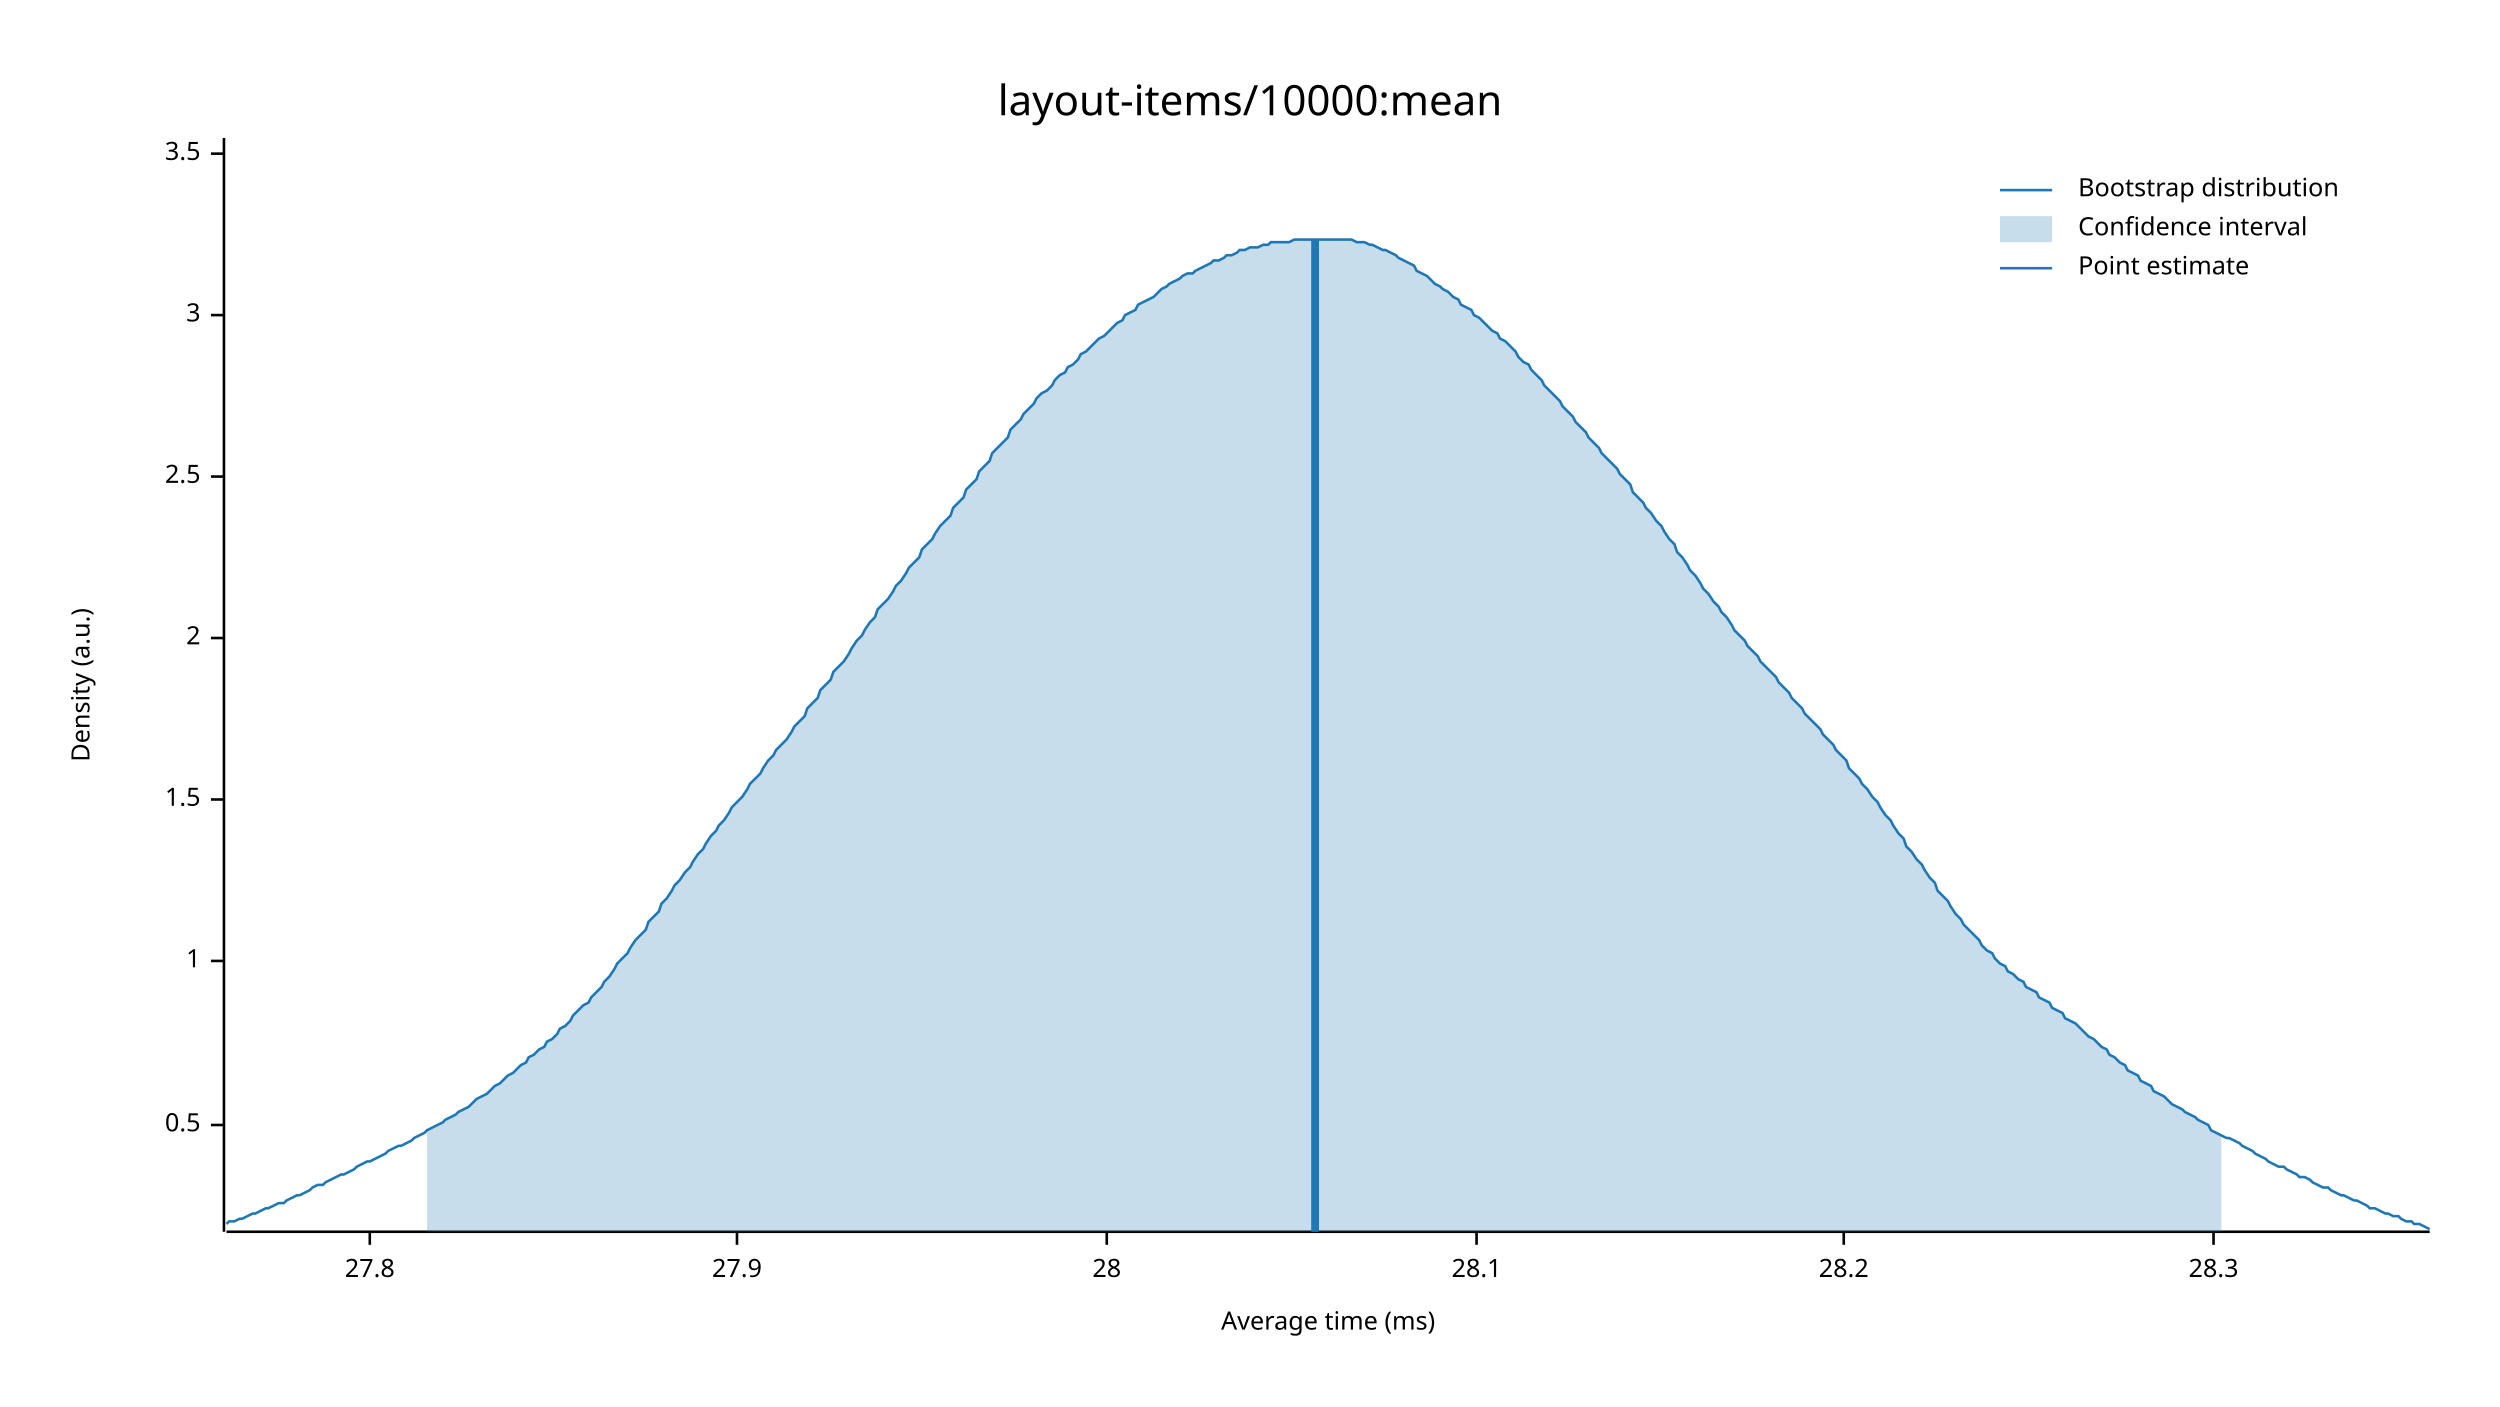
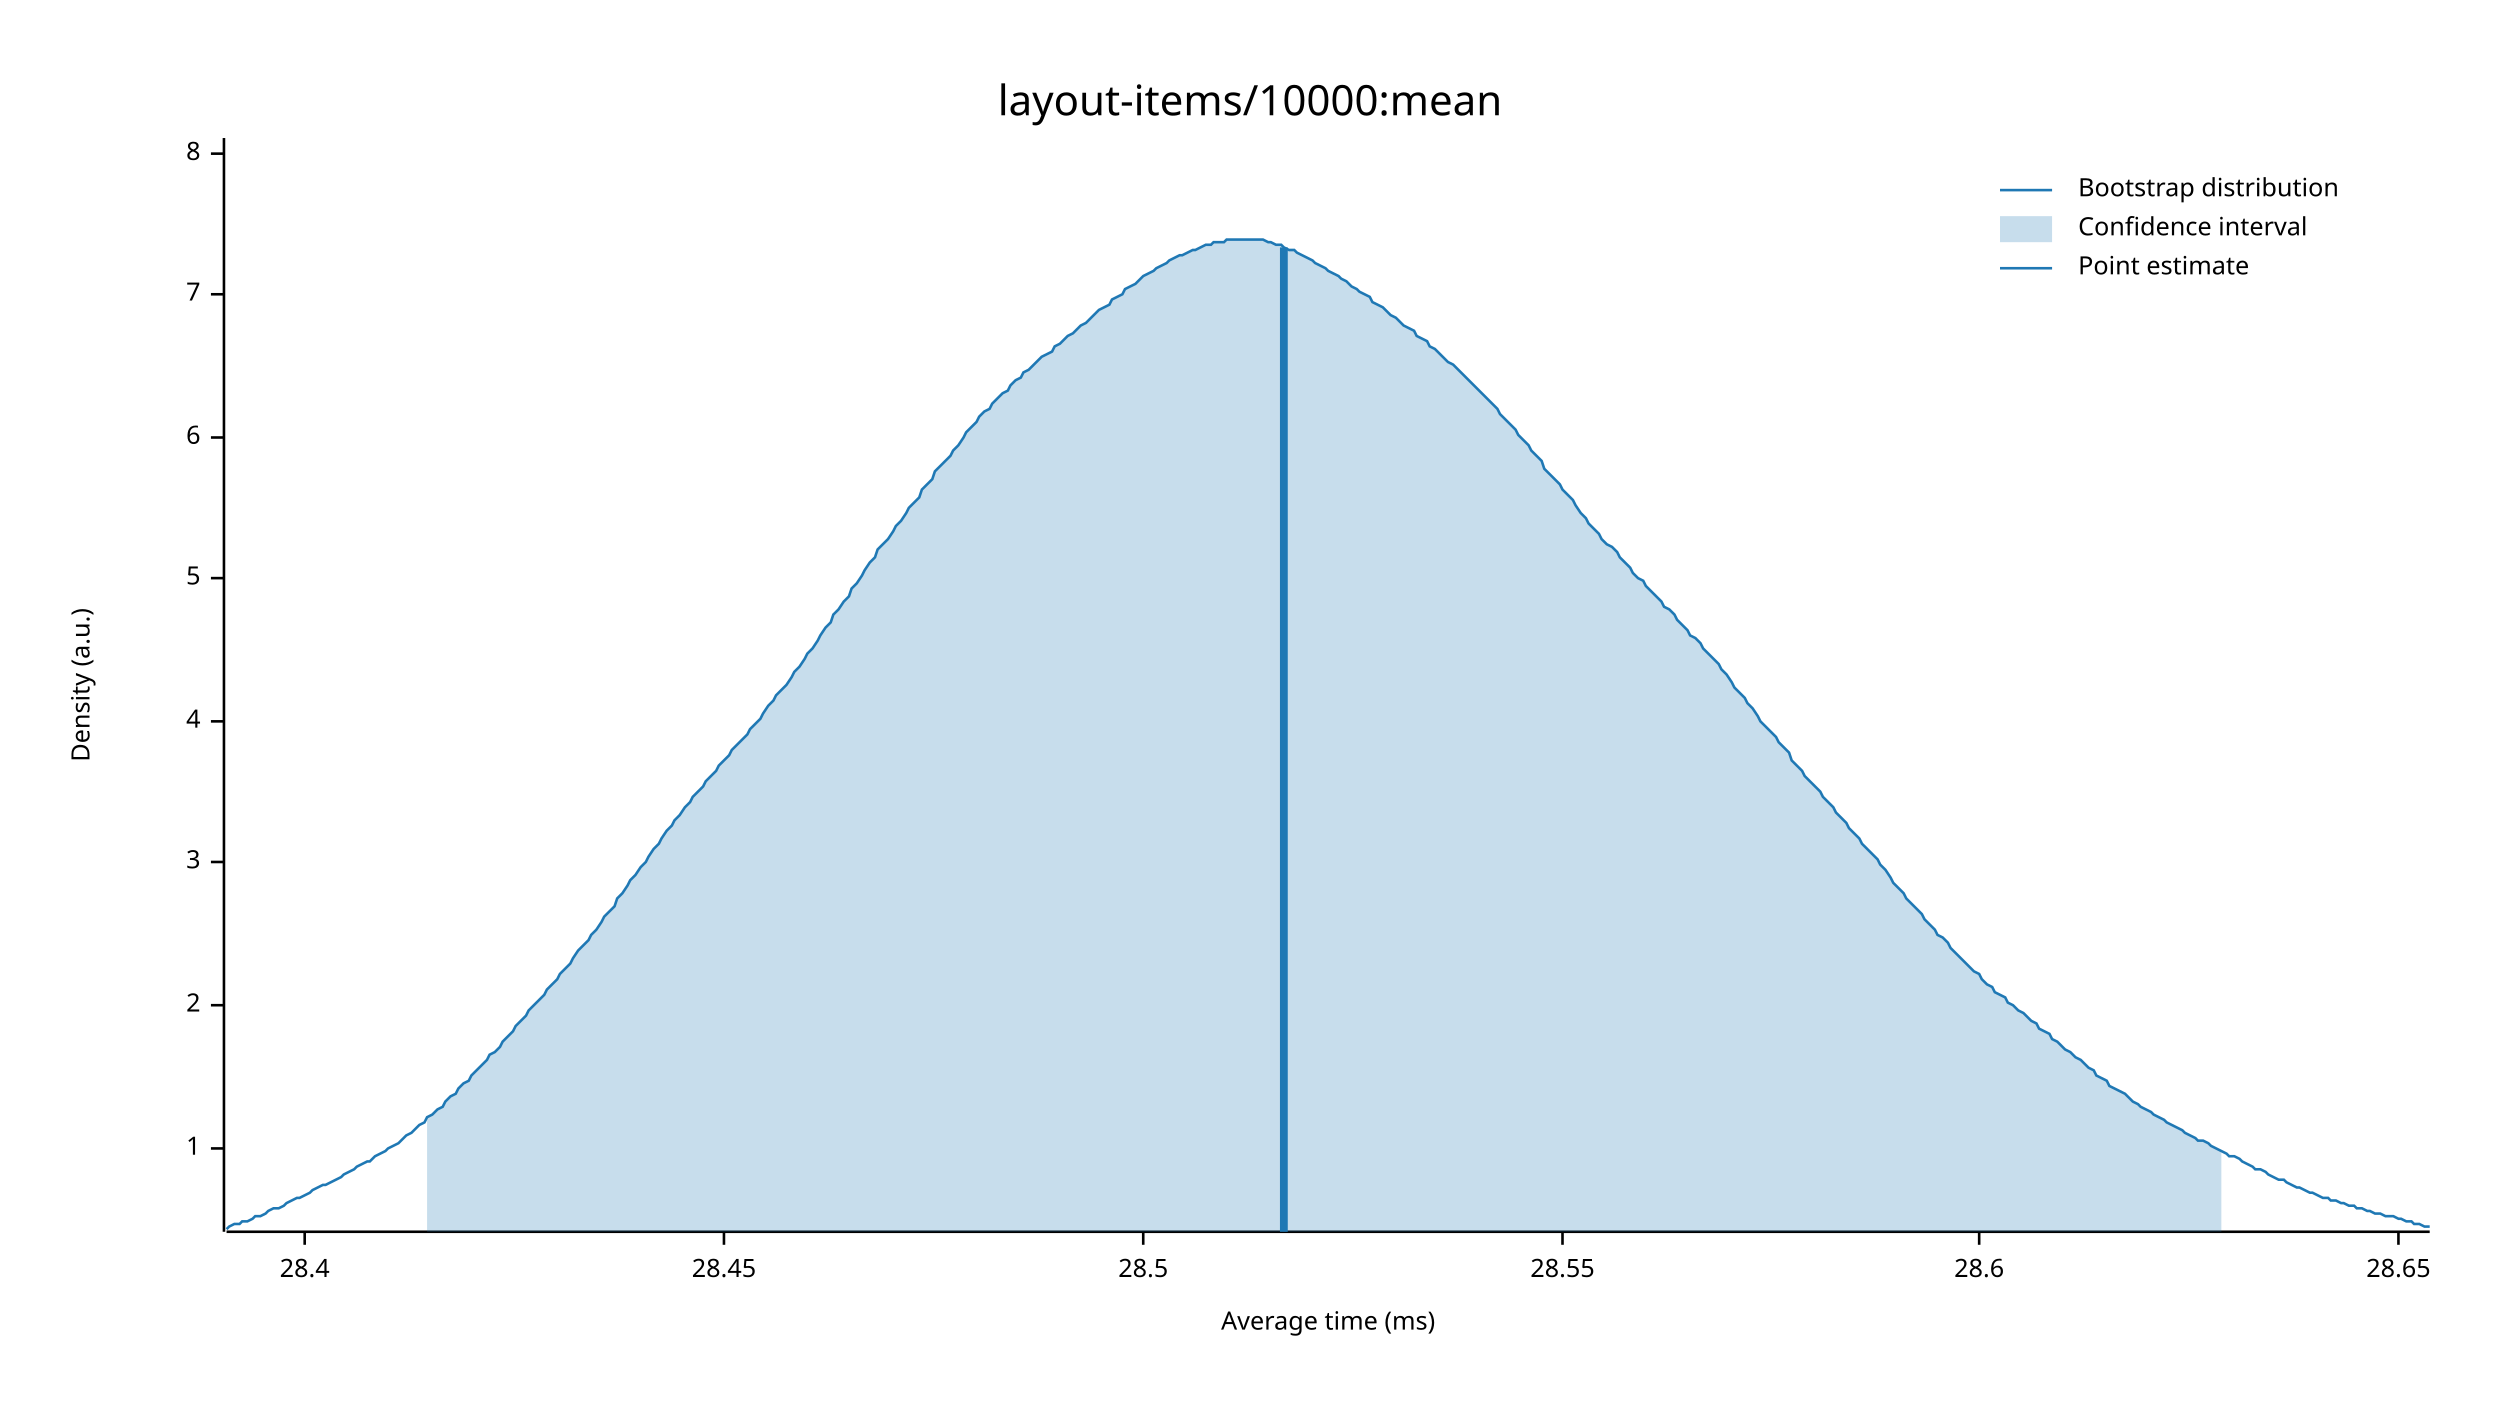
<svg xmlns="http://www.w3.org/2000/svg" style="background-color: white;" width="960" height="540" viewBox="0 0 960 540">
  <text x="480" y="32" dy="0.76em" text-anchor="middle" font-family="sans-serif" font-size="16.129" opacity="1" fill="#000000">
layout-items/10000:mean
</text>
  <text x="27" y="263" dy="0.76em" text-anchor="middle" font-family="sans-serif" font-size="9.677" opacity="1" fill="#000000" transform="rotate(270, 27, 263)">
Density (a.u.)
</text>
  <text x="510" y="513" dy="-0.5ex" text-anchor="middle" font-family="sans-serif" font-size="9.677" opacity="1" fill="#000000">
Average time (ms)
</text>
  <polyline fill="none" opacity="1" stroke="#000000" stroke-width="1" points="86,53 86,473 " />
-   <text x="77" y="432" dy="0.5ex" text-anchor="end" font-family="sans-serif" font-size="9.677" opacity="1" fill="#000000">
- 0.5
- </text>
-   <polyline fill="none" opacity="1" stroke="#000000" stroke-width="1" points="81,432 86,432 " />
-   <text x="77" y="369" dy="0.5ex" text-anchor="end" font-family="sans-serif" font-size="9.677" opacity="1" fill="#000000">
+   <text x="77" y="441" dy="0.5ex" text-anchor="end" font-family="sans-serif" font-size="9.677" opacity="1" fill="#000000">
1
</text>
-   <polyline fill="none" opacity="1" stroke="#000000" stroke-width="1" points="81,369 86,369 " />
-   <text x="77" y="307" dy="0.5ex" text-anchor="end" font-family="sans-serif" font-size="9.677" opacity="1" fill="#000000">
- 1.5
- </text>
-   <polyline fill="none" opacity="1" stroke="#000000" stroke-width="1" points="81,307 86,307 " />
-   <text x="77" y="245" dy="0.5ex" text-anchor="end" font-family="sans-serif" font-size="9.677" opacity="1" fill="#000000">
+   <polyline fill="none" opacity="1" stroke="#000000" stroke-width="1" points="81,441 86,441 " />
+   <text x="77" y="386" dy="0.5ex" text-anchor="end" font-family="sans-serif" font-size="9.677" opacity="1" fill="#000000">
2
</text>
-   <polyline fill="none" opacity="1" stroke="#000000" stroke-width="1" points="81,245 86,245 " />
-   <text x="77" y="183" dy="0.5ex" text-anchor="end" font-family="sans-serif" font-size="9.677" opacity="1" fill="#000000">
- 2.5
- </text>
-   <polyline fill="none" opacity="1" stroke="#000000" stroke-width="1" points="81,183 86,183 " />
-   <text x="77" y="121" dy="0.5ex" text-anchor="end" font-family="sans-serif" font-size="9.677" opacity="1" fill="#000000">
+   <polyline fill="none" opacity="1" stroke="#000000" stroke-width="1" points="81,386 86,386 " />
+   <text x="77" y="331" dy="0.5ex" text-anchor="end" font-family="sans-serif" font-size="9.677" opacity="1" fill="#000000">
3
</text>
-   <polyline fill="none" opacity="1" stroke="#000000" stroke-width="1" points="81,121 86,121 " />
+   <polyline fill="none" opacity="1" stroke="#000000" stroke-width="1" points="81,331 86,331 " />
+   <text x="77" y="277" dy="0.5ex" text-anchor="end" font-family="sans-serif" font-size="9.677" opacity="1" fill="#000000">
+ 4
+ </text>
+   <polyline fill="none" opacity="1" stroke="#000000" stroke-width="1" points="81,277 86,277 " />
+   <text x="77" y="222" dy="0.5ex" text-anchor="end" font-family="sans-serif" font-size="9.677" opacity="1" fill="#000000">
+ 5
+ </text>
+   <polyline fill="none" opacity="1" stroke="#000000" stroke-width="1" points="81,222 86,222 " />
+   <text x="77" y="168" dy="0.5ex" text-anchor="end" font-family="sans-serif" font-size="9.677" opacity="1" fill="#000000">
+ 6
+ </text>
+   <polyline fill="none" opacity="1" stroke="#000000" stroke-width="1" points="81,168 86,168 " />
+   <text x="77" y="113" dy="0.5ex" text-anchor="end" font-family="sans-serif" font-size="9.677" opacity="1" fill="#000000">
+ 7
+ </text>
+   <polyline fill="none" opacity="1" stroke="#000000" stroke-width="1" points="81,113 86,113 " />
  <text x="77" y="59" dy="0.5ex" text-anchor="end" font-family="sans-serif" font-size="9.677" opacity="1" fill="#000000">
- 3.5
+ 8
</text>
  <polyline fill="none" opacity="1" stroke="#000000" stroke-width="1" points="81,59 86,59 " />
  <polyline fill="none" opacity="1" stroke="#000000" stroke-width="1" points="87,473 933,473 " />
-   <text x="142" y="483" dy="0.76em" text-anchor="middle" font-family="sans-serif" font-size="9.677" opacity="1" fill="#000000">
- 27.8
+   <text x="117" y="483" dy="0.76em" text-anchor="middle" font-family="sans-serif" font-size="9.677" opacity="1" fill="#000000">
+ 28.4
</text>
-   <polyline fill="none" opacity="1" stroke="#000000" stroke-width="1" points="142,473 142,478 " />
-   <text x="283" y="483" dy="0.76em" text-anchor="middle" font-family="sans-serif" font-size="9.677" opacity="1" fill="#000000">
- 27.9
+   <polyline fill="none" opacity="1" stroke="#000000" stroke-width="1" points="117,473 117,478 " />
+   <text x="278" y="483" dy="0.76em" text-anchor="middle" font-family="sans-serif" font-size="9.677" opacity="1" fill="#000000">
+ 28.45
</text>
-   <polyline fill="none" opacity="1" stroke="#000000" stroke-width="1" points="283,473 283,478 " />
-   <text x="425" y="483" dy="0.76em" text-anchor="middle" font-family="sans-serif" font-size="9.677" opacity="1" fill="#000000">
- 28
+   <polyline fill="none" opacity="1" stroke="#000000" stroke-width="1" points="278,473 278,478 " />
+   <text x="439" y="483" dy="0.76em" text-anchor="middle" font-family="sans-serif" font-size="9.677" opacity="1" fill="#000000">
+ 28.5
</text>
-   <polyline fill="none" opacity="1" stroke="#000000" stroke-width="1" points="425,473 425,478 " />
-   <text x="567" y="483" dy="0.76em" text-anchor="middle" font-family="sans-serif" font-size="9.677" opacity="1" fill="#000000">
- 28.1
+   <polyline fill="none" opacity="1" stroke="#000000" stroke-width="1" points="439,473 439,478 " />
+   <text x="600" y="483" dy="0.76em" text-anchor="middle" font-family="sans-serif" font-size="9.677" opacity="1" fill="#000000">
+ 28.55
</text>
-   <polyline fill="none" opacity="1" stroke="#000000" stroke-width="1" points="567,473 567,478 " />
-   <text x="708" y="483" dy="0.76em" text-anchor="middle" font-family="sans-serif" font-size="9.677" opacity="1" fill="#000000">
- 28.2
+   <polyline fill="none" opacity="1" stroke="#000000" stroke-width="1" points="600,473 600,478 " />
+   <text x="760" y="483" dy="0.76em" text-anchor="middle" font-family="sans-serif" font-size="9.677" opacity="1" fill="#000000">
+ 28.6
</text>
-   <polyline fill="none" opacity="1" stroke="#000000" stroke-width="1" points="708,473 708,478 " />
-   <text x="850" y="483" dy="0.76em" text-anchor="middle" font-family="sans-serif" font-size="9.677" opacity="1" fill="#000000">
- 28.3
+   <polyline fill="none" opacity="1" stroke="#000000" stroke-width="1" points="760,473 760,478 " />
+   <text x="921" y="483" dy="0.76em" text-anchor="middle" font-family="sans-serif" font-size="9.677" opacity="1" fill="#000000">
+ 28.65
</text>
-   <polyline fill="none" opacity="1" stroke="#000000" stroke-width="1" points="850,473 850,478 " />
-   <polyline fill="none" opacity="1" stroke="#1F78B4" stroke-width="1" points="87,470 88,469 90,469 92,468 93,468 95,467 97,466 98,466 100,465 102,464 103,464 105,463 107,462 109,462 110,461 112,460 114,459 115,459 117,458 119,457 120,456 122,455 124,455 125,454 127,453 129,452 131,451 132,451 134,450 136,449 137,448 139,447 141,446 142,446 144,445 146,444 148,443 149,442 151,441 153,440 154,440 156,439 158,438 159,437 161,436 163,435 164,434 166,433 168,432 170,431 171,430 173,429 175,428 176,427 178,426 180,425 181,424 183,422 185,421 187,420 188,419 190,417 192,416 193,415 195,413 197,412 198,411 200,409 202,408 203,406 205,405 207,403 209,402 210,400 212,399 214,397 215,395 217,394 219,392 220,390 222,388 224,386 226,385 227,383 229,381 231,379 232,377 234,375 236,372 237,370 239,368 241,366 242,364 244,361 246,359 248,357 249,354 251,352 253,350 254,347 256,345 258,342 259,340 261,338 263,335 265,333 266,331 268,328 270,326 271,324 273,321 275,319 276,317 278,315 280,312 281,310 283,308 285,306 287,303 288,301 290,299 292,297 293,295 295,292 297,290 298,288 300,286 302,284 304,281 305,279 307,277 309,275 310,272 312,270 314,268 315,265 317,263 319,261 320,258 322,256 324,254 326,251 327,249 329,246 331,244 332,242 334,239 336,237 337,234 339,232 341,230 343,227 344,225 346,223 348,220 349,218 351,216 353,214 354,211 356,209 358,207 359,205 361,202 363,200 365,198 366,195 368,193 370,191 371,188 373,186 375,184 376,181 378,179 380,177 381,174 383,172 385,170 387,168 388,165 390,163 392,161 393,159 395,157 397,155 398,153 400,151 402,150 404,148 405,146 407,144 409,143 410,141 412,140 414,138 415,136 417,135 419,133 420,132 422,130 424,129 426,127 427,126 429,124 431,123 432,121 434,120 436,119 437,117 439,116 441,115 443,114 444,113 446,111 448,110 449,109 451,108 453,107 454,106 456,105 458,105 459,104 461,103 463,102 465,101 466,100 468,100 470,99 471,98 473,98 475,97 476,96 478,96 480,95 482,95 483,95 485,94 487,94 488,93 490,93 492,93 493,93 495,93 497,92 498,92 500,92 502,92 504,92 505,92 507,92 509,92 510,92 512,92 514,92 515,92 517,92 519,92 521,93 522,93 524,93 526,94 527,94 529,95 531,96 532,96 534,97 536,98 537,99 539,100 541,101 543,102 544,104 546,105 548,106 549,107 551,109 553,110 554,111 556,112 558,114 560,115 561,117 563,118 565,119 566,121 568,122 570,124 571,125 573,127 575,128 576,130 578,131 580,133 582,135 583,137 585,139 587,140 588,142 590,144 592,146 593,148 595,150 597,152 599,154 600,156 602,158 604,160 605,162 607,164 609,166 610,168 612,170 614,172 615,174 617,176 619,178 621,180 622,182 624,184 626,186 627,189 629,191 631,193 632,195 634,197 636,200 638,202 639,204 641,207 643,209 644,212 646,214 648,217 649,219 651,221 653,224 654,226 656,228 658,231 660,233 661,235 663,237 665,240 666,242 668,244 670,246 671,248 673,250 675,252 676,254 678,256 680,258 682,260 683,262 685,264 687,266 688,268 690,270 692,272 693,274 695,276 697,278 699,280 700,282 702,284 704,286 705,288 707,290 709,292 710,295 712,297 714,299 715,301 717,303 719,306 721,308 722,310 724,313 726,315 727,317 729,320 731,322 732,325 734,327 736,330 738,332 739,334 741,337 743,339 744,342 746,344 748,346 749,348 751,351 753,353 754,355 756,357 758,359 760,361 761,363 763,365 765,366 766,368 768,370 770,371 771,373 773,374 775,376 777,377 778,379 780,380 782,381 783,383 785,384 787,385 788,387 790,388 792,389 793,391 795,392 797,393 799,395 800,396 802,398 804,399 805,400 807,402 809,403 810,405 812,406 814,408 816,409 817,411 819,412 821,413 822,415 824,416 826,417 827,419 829,420 831,421 832,422 834,424 836,425 838,426 839,427 841,428 843,429 844,430 846,431 848,432 849,434 851,435 853,436 855,437 856,437 858,438 860,439 861,440 863,441 865,442 866,443 868,444 870,445 871,446 873,447 875,448 877,448 878,449 880,450 882,451 883,452 885,452 887,453 888,454 890,455 892,456 894,456 895,457 897,458 899,459 900,459 902,460 904,461 905,461 907,462 909,463 910,464 912,464 914,465 916,466 917,466 919,467 921,467 922,468 924,469 926,469 927,470 929,470 931,471 933,472 " />
-   <polygon opacity="0.25" fill="#1F78B4" points="164,434 166,433 168,432 170,431 171,430 173,429 175,428 176,427 178,426 180,425 181,424 183,422 185,421 187,420 188,419 190,417 192,416 193,415 195,413 197,412 198,411 200,409 202,408 203,406 205,405 207,403 209,402 210,400 212,399 214,397 215,395 217,394 219,392 220,390 222,388 224,386 226,385 227,383 229,381 231,379 232,377 234,375 236,372 237,370 239,368 241,366 242,364 244,361 246,359 248,357 249,354 251,352 253,350 254,347 256,345 258,342 259,340 261,338 263,335 265,333 266,331 268,328 270,326 271,324 273,321 275,319 276,317 278,315 280,312 281,310 283,308 285,306 287,303 288,301 290,299 292,297 293,295 295,292 297,290 298,288 300,286 302,284 304,281 305,279 307,277 309,275 310,272 312,270 314,268 315,265 317,263 319,261 320,258 322,256 324,254 326,251 327,249 329,246 331,244 332,242 334,239 336,237 337,234 339,232 341,230 343,227 344,225 346,223 348,220 349,218 351,216 353,214 354,211 356,209 358,207 359,205 361,202 363,200 365,198 366,195 368,193 370,191 371,188 373,186 375,184 376,181 378,179 380,177 381,174 383,172 385,170 387,168 388,165 390,163 392,161 393,159 395,157 397,155 398,153 400,151 402,150 404,148 405,146 407,144 409,143 410,141 412,140 414,138 415,136 417,135 419,133 420,132 422,130 424,129 426,127 427,126 429,124 431,123 432,121 434,120 436,119 437,117 439,116 441,115 443,114 444,113 446,111 448,110 449,109 451,108 453,107 454,106 456,105 458,105 459,104 461,103 463,102 465,101 466,100 468,100 470,99 471,98 473,98 475,97 476,96 478,96 480,95 482,95 483,95 485,94 487,94 488,93 490,93 492,93 493,93 495,93 497,92 498,92 500,92 502,92 504,92 505,92 507,92 509,92 510,92 512,92 514,92 515,92 517,92 519,92 521,93 522,93 524,93 526,94 527,94 529,95 531,96 532,96 534,97 536,98 537,99 539,100 541,101 543,102 544,104 546,105 548,106 549,107 551,109 553,110 554,111 556,112 558,114 560,115 561,117 563,118 565,119 566,121 568,122 570,124 571,125 573,127 575,128 576,130 578,131 580,133 582,135 583,137 585,139 587,140 588,142 590,144 592,146 593,148 595,150 597,152 599,154 600,156 602,158 604,160 605,162 607,164 609,166 610,168 612,170 614,172 615,174 617,176 619,178 621,180 622,182 624,184 626,186 627,189 629,191 631,193 632,195 634,197 636,200 638,202 639,204 641,207 643,209 644,212 646,214 648,217 649,219 651,221 653,224 654,226 656,228 658,231 660,233 661,235 663,237 665,240 666,242 668,244 670,246 671,248 673,250 675,252 676,254 678,256 680,258 682,260 683,262 685,264 687,266 688,268 690,270 692,272 693,274 695,276 697,278 699,280 700,282 702,284 704,286 705,288 707,290 709,292 710,295 712,297 714,299 715,301 717,303 719,306 721,308 722,310 724,313 726,315 727,317 729,320 731,322 732,325 734,327 736,330 738,332 739,334 741,337 743,339 744,342 746,344 748,346 749,348 751,351 753,353 754,355 756,357 758,359 760,361 761,363 763,365 765,366 766,368 768,370 770,371 771,373 773,374 775,376 777,377 778,379 780,380 782,381 783,383 785,384 787,385 788,387 790,388 792,389 793,391 795,392 797,393 799,395 800,396 802,398 804,399 805,400 807,402 809,403 810,405 812,406 814,408 816,409 817,411 819,412 821,413 822,415 824,416 826,417 827,419 829,420 831,421 832,422 834,424 836,425 838,426 839,427 841,428 843,429 844,430 846,431 848,432 849,434 851,435 853,436 853,473 164,473 " />
-   <polyline fill="none" opacity="1" stroke="#1F78B4" stroke-width="3" points="505,473 505,92 " />
+   <polyline fill="none" opacity="1" stroke="#000000" stroke-width="1" points="921,473 921,478 " />
+   <polyline fill="none" opacity="1" stroke="#1F78B4" stroke-width="1" points="87,472 88,471 90,470 92,470 93,469 95,469 97,468 98,467 100,467 102,466 103,465 105,464 107,464 109,463 110,462 112,461 114,460 115,460 117,459 119,458 120,457 122,456 124,455 125,455 127,454 129,453 131,452 132,451 134,450 136,449 137,448 139,447 141,446 142,446 144,444 146,443 148,442 149,441 151,440 153,439 154,438 156,436 158,435 159,434 161,432 163,431 164,429 166,428 168,426 170,425 171,423 173,421 175,420 176,418 178,416 180,415 181,413 183,411 185,409 187,407 188,405 190,404 192,402 193,400 195,398 197,396 198,394 200,392 202,390 203,388 205,386 207,384 209,382 210,380 212,378 214,376 215,374 217,372 219,370 220,368 222,365 224,363 226,361 227,359 229,357 231,354 232,352 234,350 236,348 237,345 239,343 241,340 242,338 244,336 246,333 248,331 249,329 251,326 253,324 254,322 256,319 258,317 259,315 261,313 263,310 265,308 266,306 268,304 270,302 271,300 273,298 275,296 276,294 278,292 280,290 281,288 283,286 285,284 287,282 288,280 290,278 292,276 293,274 295,271 297,269 298,267 300,265 302,263 304,260 305,258 307,256 309,253 310,251 312,249 314,246 315,244 317,241 319,239 320,236 322,234 324,231 326,229 327,226 329,224 331,221 332,219 334,216 336,214 337,211 339,209 341,207 343,204 344,202 346,200 348,197 349,195 351,193 353,191 354,188 356,186 358,184 359,181 361,179 363,177 365,175 366,173 368,171 370,168 371,166 373,164 375,162 376,160 378,158 380,157 381,155 383,153 385,151 387,150 388,148 390,146 392,145 393,143 395,142 397,140 398,139 400,137 402,136 404,135 405,133 407,132 409,130 410,129 412,128 414,126 415,125 417,124 419,122 420,121 422,119 424,118 426,117 427,115 429,114 431,113 432,111 434,110 436,109 437,108 439,106 441,105 443,104 444,103 446,102 448,101 449,100 451,99 453,98 454,98 456,97 458,96 459,96 461,95 463,94 465,94 466,93 468,93 470,93 471,92 473,92 475,92 476,92 478,92 480,92 482,92 483,92 485,92 487,93 488,93 490,94 492,94 493,95 495,96 497,96 498,97 500,98 502,99 504,100 505,101 507,102 509,103 510,104 512,105 514,106 515,107 517,108 519,110 521,111 522,112 524,113 526,114 527,116 529,117 531,118 532,119 534,121 536,122 537,123 539,125 541,126 543,127 544,129 546,130 548,131 549,133 551,134 553,136 554,137 556,139 558,140 560,142 561,143 563,145 565,147 566,148 568,150 570,152 571,153 573,155 575,157 576,159 578,161 580,163 582,165 583,167 585,169 587,171 588,173 590,175 592,177 593,180 595,182 597,184 599,186 600,188 602,190 604,192 605,194 607,197 609,199 610,201 612,203 614,205 615,207 617,209 619,210 621,212 622,214 624,216 626,218 627,220 629,222 631,223 632,225 634,227 636,229 638,231 639,233 641,234 643,236 644,238 646,240 648,242 649,244 651,245 653,247 654,249 656,251 658,253 660,255 661,257 663,259 665,262 666,264 668,266 670,268 671,270 673,272 675,275 676,277 678,279 680,281 682,283 683,285 685,287 687,289 688,292 690,294 692,296 693,298 695,300 697,302 699,304 700,306 702,308 704,310 705,312 707,314 709,316 710,318 712,320 714,322 715,324 717,326 719,328 721,330 722,332 724,334 726,337 727,339 729,341 731,343 732,345 734,347 736,349 738,351 739,353 741,355 743,357 744,359 746,360 748,362 749,364 751,366 753,368 754,369 756,371 758,373 760,374 761,376 763,378 765,379 766,381 768,382 770,383 771,385 773,386 775,388 777,389 778,390 780,392 782,393 783,395 785,396 787,397 788,399 790,400 792,402 793,403 795,404 797,406 799,407 800,408 802,410 804,411 805,413 807,414 809,415 810,417 812,418 814,419 816,420 817,421 819,423 821,424 822,425 824,426 826,427 827,428 829,429 831,430 832,431 834,432 836,433 838,434 839,435 841,436 843,437 844,438 846,438 848,439 849,440 851,441 853,442 855,443 856,444 858,444 860,445 861,446 863,447 865,448 866,449 868,449 870,450 871,451 873,452 875,453 877,453 878,454 880,455 882,456 883,456 885,457 887,458 888,458 890,459 892,460 894,460 895,461 897,461 899,462 900,462 902,463 904,463 905,464 907,464 909,465 910,465 912,466 914,466 916,467 917,467 919,467 921,468 922,468 924,469 926,469 927,470 929,470 931,471 933,471 " />
+   <polygon opacity="0.25" fill="#1F78B4" points="164,429 166,428 168,426 170,425 171,423 173,421 175,420 176,418 178,416 180,415 181,413 183,411 185,409 187,407 188,405 190,404 192,402 193,400 195,398 197,396 198,394 200,392 202,390 203,388 205,386 207,384 209,382 210,380 212,378 214,376 215,374 217,372 219,370 220,368 222,365 224,363 226,361 227,359 229,357 231,354 232,352 234,350 236,348 237,345 239,343 241,340 242,338 244,336 246,333 248,331 249,329 251,326 253,324 254,322 256,319 258,317 259,315 261,313 263,310 265,308 266,306 268,304 270,302 271,300 273,298 275,296 276,294 278,292 280,290 281,288 283,286 285,284 287,282 288,280 290,278 292,276 293,274 295,271 297,269 298,267 300,265 302,263 304,260 305,258 307,256 309,253 310,251 312,249 314,246 315,244 317,241 319,239 320,236 322,234 324,231 326,229 327,226 329,224 331,221 332,219 334,216 336,214 337,211 339,209 341,207 343,204 344,202 346,200 348,197 349,195 351,193 353,191 354,188 356,186 358,184 359,181 361,179 363,177 365,175 366,173 368,171 370,168 371,166 373,164 375,162 376,160 378,158 380,157 381,155 383,153 385,151 387,150 388,148 390,146 392,145 393,143 395,142 397,140 398,139 400,137 402,136 404,135 405,133 407,132 409,130 410,129 412,128 414,126 415,125 417,124 419,122 420,121 422,119 424,118 426,117 427,115 429,114 431,113 432,111 434,110 436,109 437,108 439,106 441,105 443,104 444,103 446,102 448,101 449,100 451,99 453,98 454,98 456,97 458,96 459,96 461,95 463,94 465,94 466,93 468,93 470,93 471,92 473,92 475,92 476,92 478,92 480,92 482,92 483,92 485,92 487,93 488,93 490,94 492,94 493,95 495,96 497,96 498,97 500,98 502,99 504,100 505,101 507,102 509,103 510,104 512,105 514,106 515,107 517,108 519,110 521,111 522,112 524,113 526,114 527,116 529,117 531,118 532,119 534,121 536,122 537,123 539,125 541,126 543,127 544,129 546,130 548,131 549,133 551,134 553,136 554,137 556,139 558,140 560,142 561,143 563,145 565,147 566,148 568,150 570,152 571,153 573,155 575,157 576,159 578,161 580,163 582,165 583,167 585,169 587,171 588,173 590,175 592,177 593,180 595,182 597,184 599,186 600,188 602,190 604,192 605,194 607,197 609,199 610,201 612,203 614,205 615,207 617,209 619,210 621,212 622,214 624,216 626,218 627,220 629,222 631,223 632,225 634,227 636,229 638,231 639,233 641,234 643,236 644,238 646,240 648,242 649,244 651,245 653,247 654,249 656,251 658,253 660,255 661,257 663,259 665,262 666,264 668,266 670,268 671,270 673,272 675,275 676,277 678,279 680,281 682,283 683,285 685,287 687,289 688,292 690,294 692,296 693,298 695,300 697,302 699,304 700,306 702,308 704,310 705,312 707,314 709,316 710,318 712,320 714,322 715,324 717,326 719,328 721,330 722,332 724,334 726,337 727,339 729,341 731,343 732,345 734,347 736,349 738,351 739,353 741,355 743,357 744,359 746,360 748,362 749,364 751,366 753,368 754,369 756,371 758,373 760,374 761,376 763,378 765,379 766,381 768,382 770,383 771,385 773,386 775,388 777,389 778,390 780,392 782,393 783,395 785,396 787,397 788,399 790,400 792,402 793,403 795,404 797,406 799,407 800,408 802,410 804,411 805,413 807,414 809,415 810,417 812,418 814,419 816,420 817,421 819,423 821,424 822,425 824,426 826,427 827,428 829,429 831,430 832,431 834,432 836,433 838,434 839,435 841,436 843,437 844,438 846,438 848,439 849,440 851,441 853,442 853,473 164,473 " />
+   <polyline fill="none" opacity="1" stroke="#1F78B4" stroke-width="3" points="493,473 493,95 " />
  <text x="798" y="68" dy="0.76em" text-anchor="start" font-family="sans-serif" font-size="9.677" opacity="1" fill="#000000">
Bootstrap distribution
</text>
  <text x="798" y="83" dy="0.76em" text-anchor="start" font-family="sans-serif" font-size="9.677" opacity="1" fill="#000000">
Confidence interval
</text>
  <text x="798" y="98" dy="0.76em" text-anchor="start" font-family="sans-serif" font-size="9.677" opacity="1" fill="#000000">
Point estimate
</text>
  <polyline fill="none" opacity="1" stroke="#1F78B4" stroke-width="1" points="768,73 788,73 " />
  <rect x="768" y="83" width="20" height="10" opacity="0.25" fill="#1F78B4" stroke="none" />
  <polyline fill="none" opacity="1" stroke="#1F78B4" stroke-width="1" points="768,103 788,103 " />
</svg>
